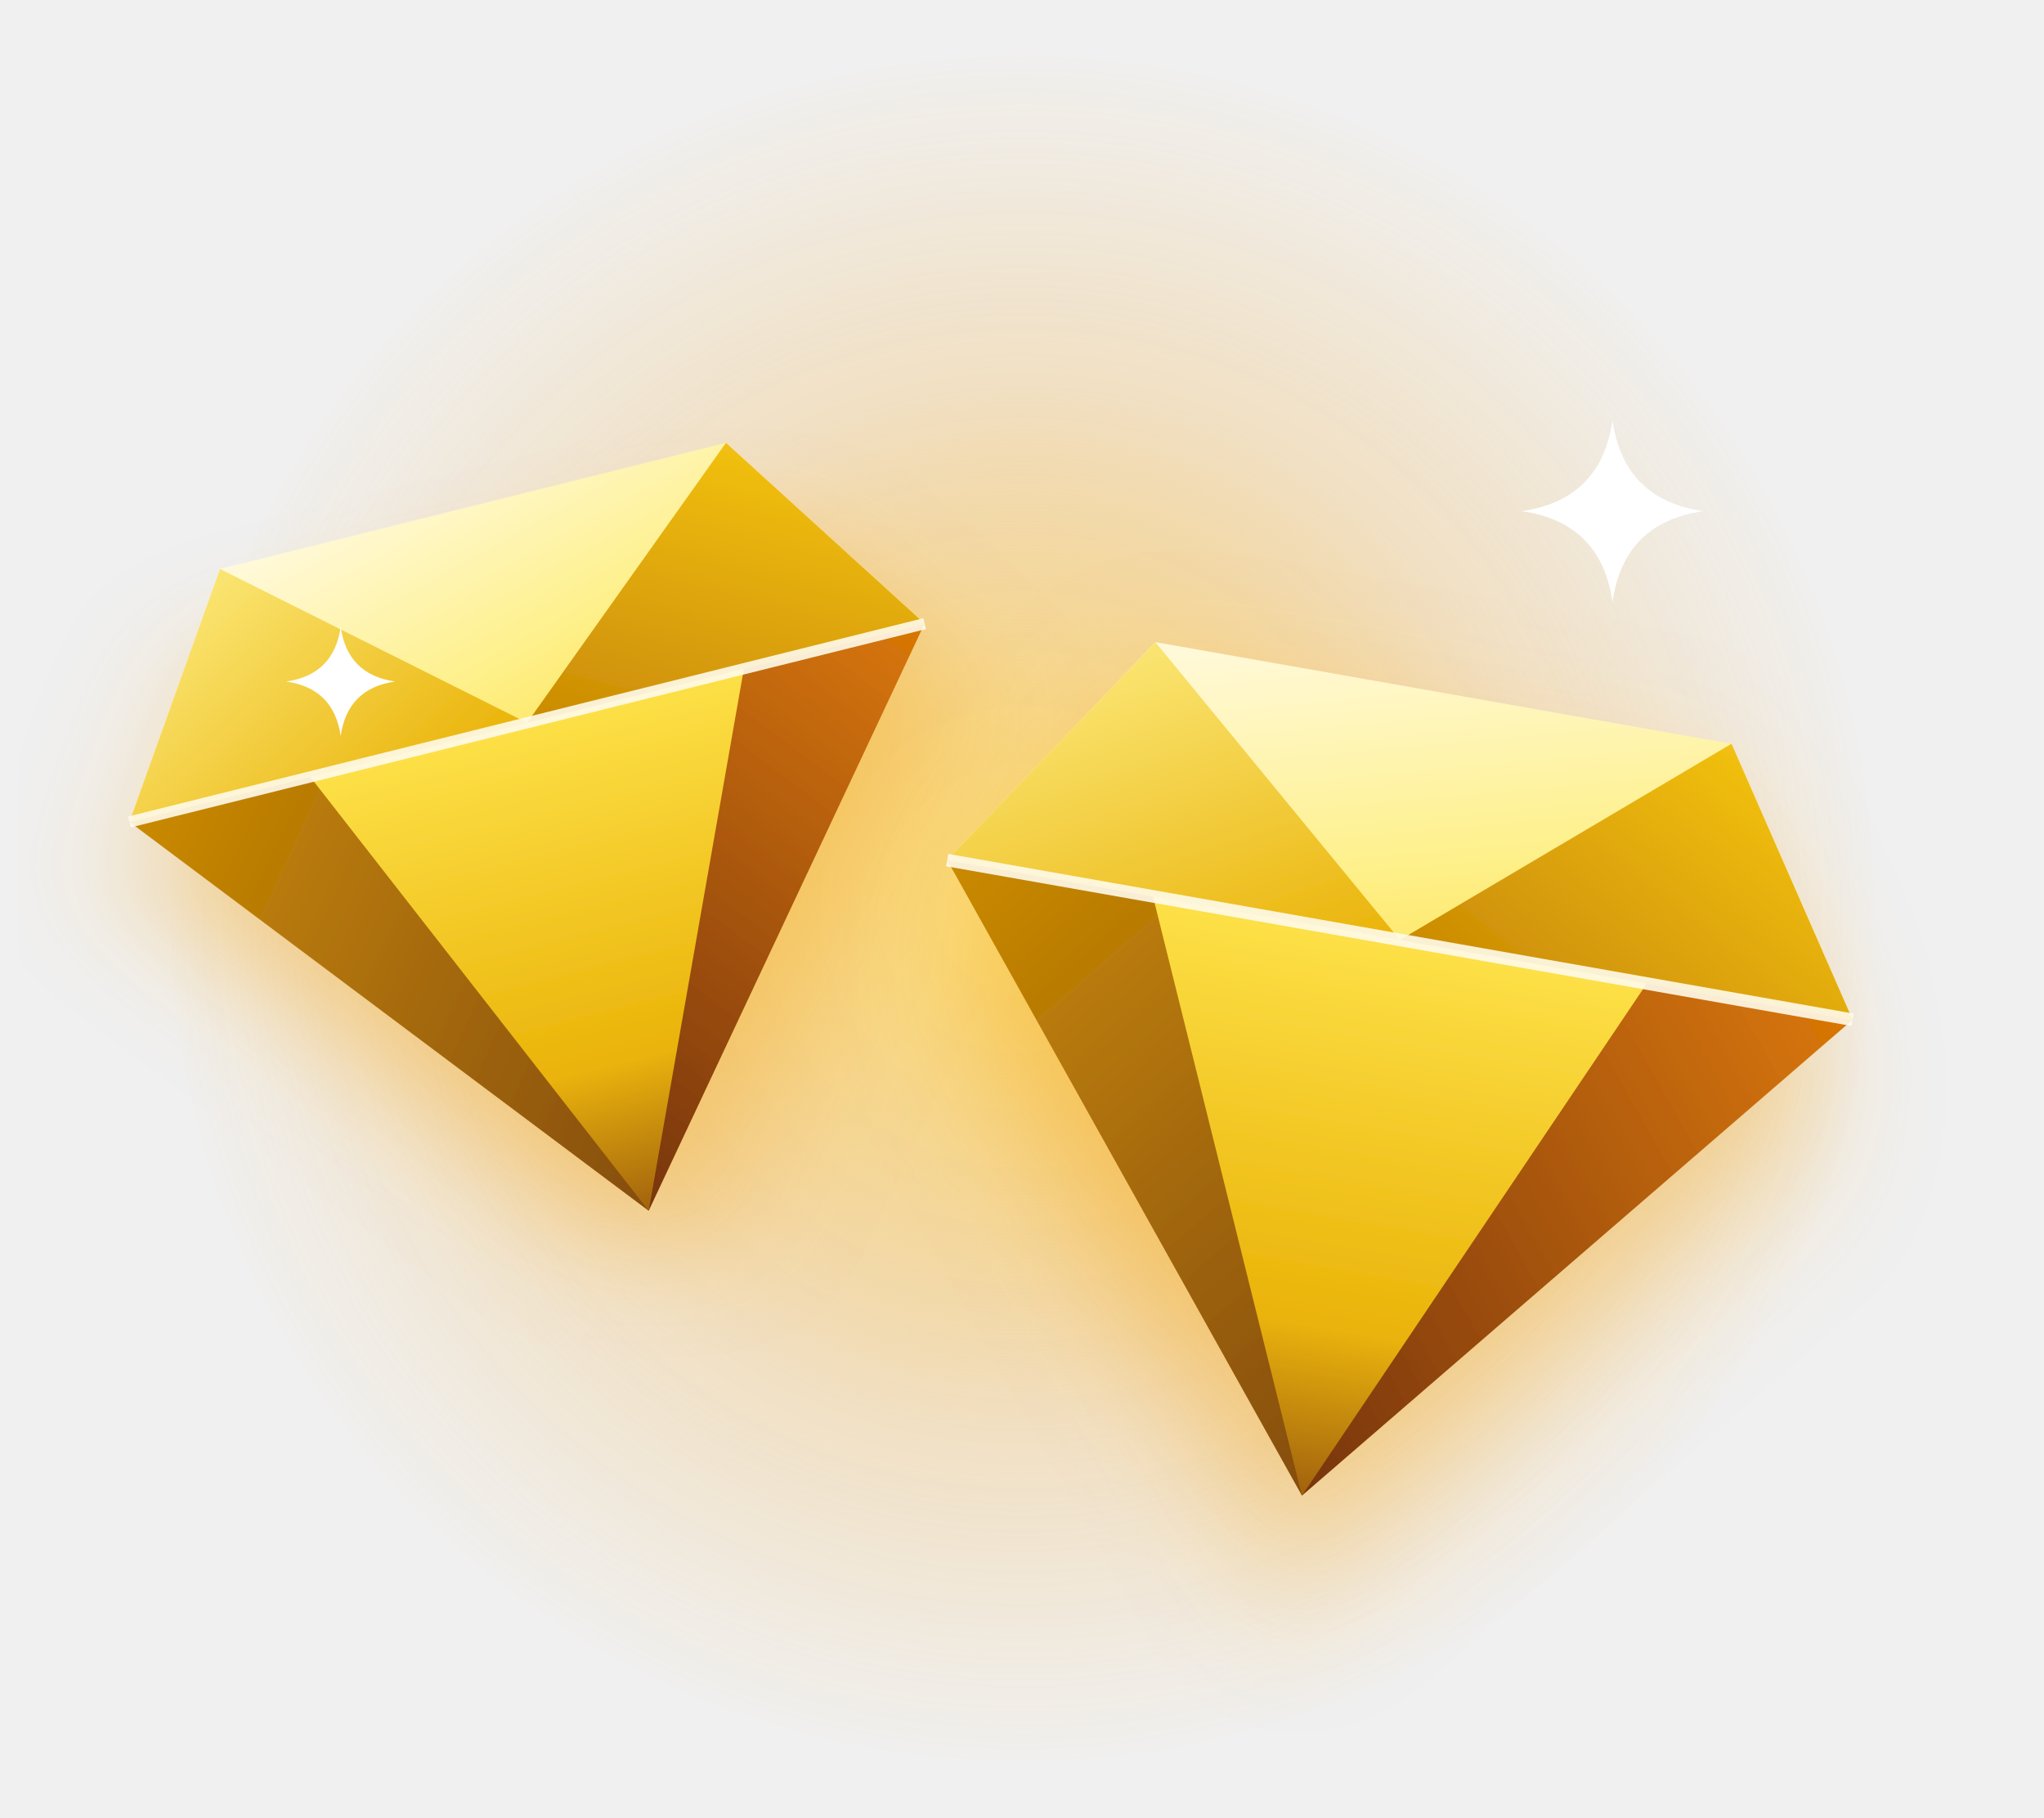
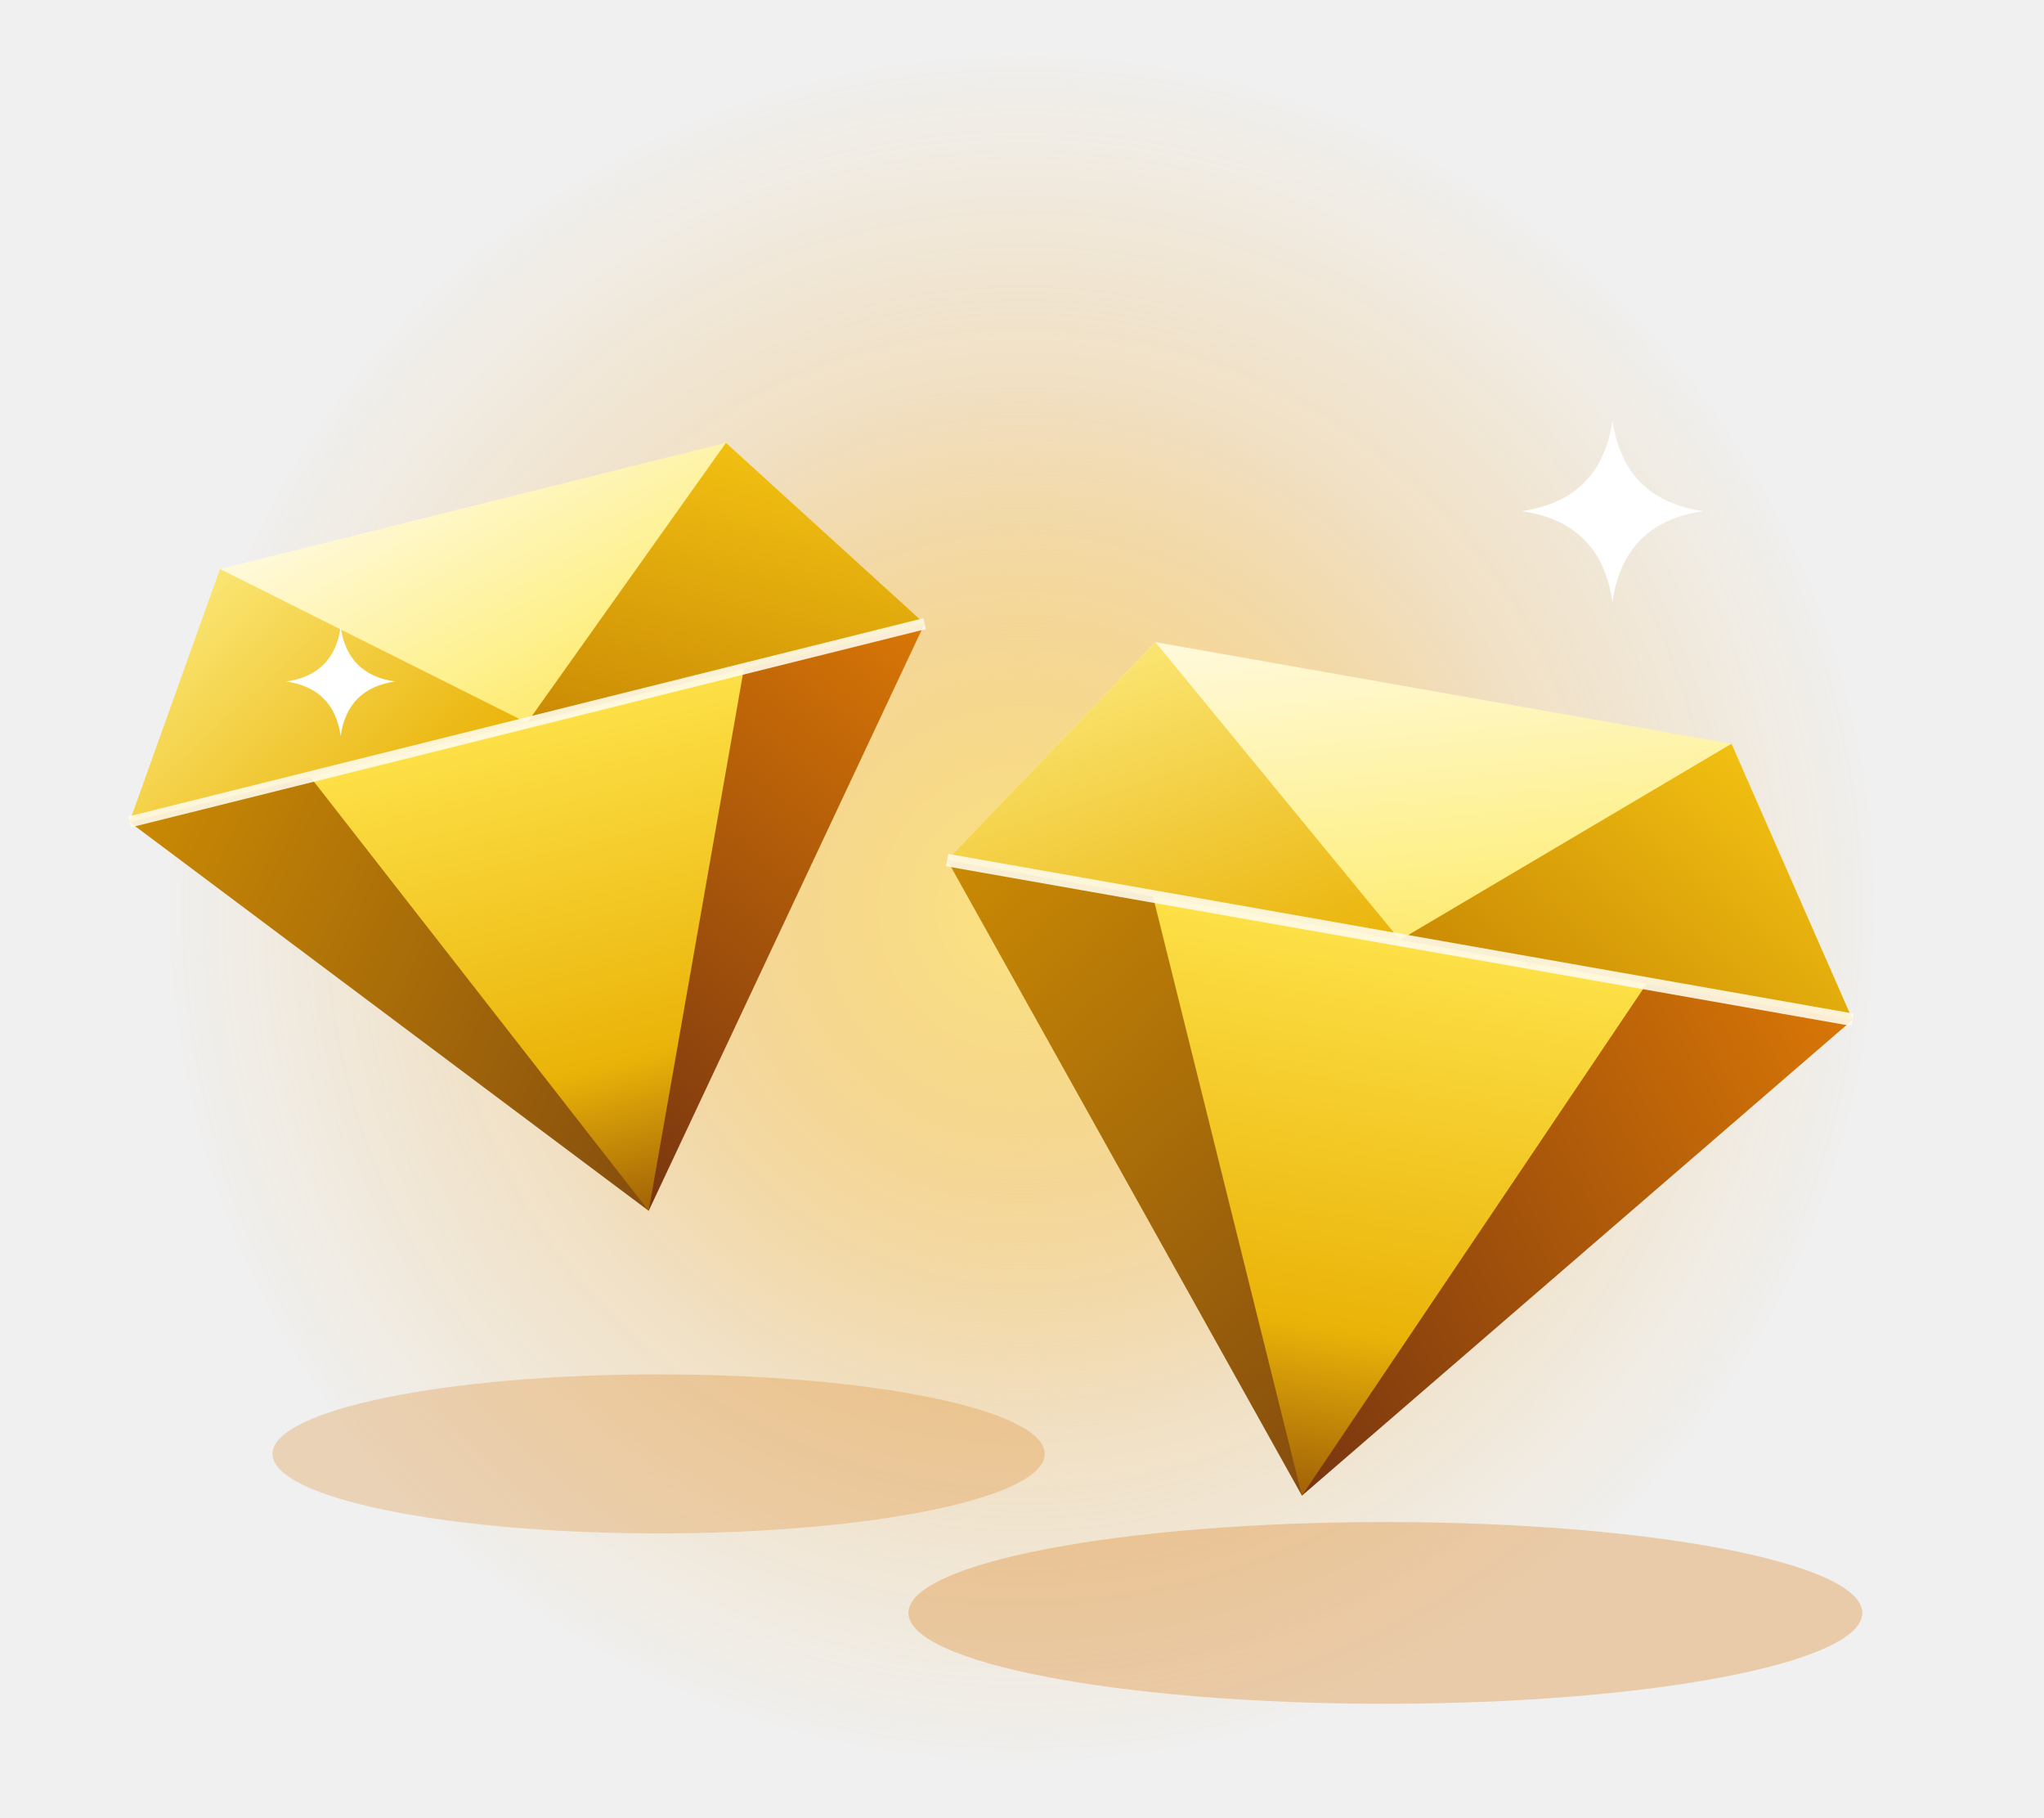
<svg xmlns="http://www.w3.org/2000/svg" viewBox="0 0 180 160" width="100%" height="100%">
  <defs>
    <radialGradient id="glow2" cx="50%" cy="50%" r="50%">
      <stop offset="0%" stop-color="#ffe066" stop-opacity="0.8" />
      <stop offset="60%" stop-color="#f59e0b" stop-opacity="0.2" />
      <stop offset="100%" stop-color="#f59e0b" stop-opacity="0" />
    </radialGradient>
    <linearGradient id="gTop2" x1="0%" y1="0%" x2="100%" y2="100%">
      <stop offset="0%" stop-color="#fffbeb" />
      <stop offset="60%" stop-color="#fef08a" />
      <stop offset="100%" stop-color="#fde047" />
    </linearGradient>
    <linearGradient id="gSideL2" x1="0%" y1="0%" x2="100%" y2="100%">
      <stop offset="0%" stop-color="#fef08a" />
      <stop offset="100%" stop-color="#eab308" />
    </linearGradient>
    <linearGradient id="gSideR2" x1="100%" y1="0%" x2="0%" y2="100%">
      <stop offset="0%" stop-color="#facc15" />
      <stop offset="100%" stop-color="#ca8a04" />
    </linearGradient>
    <linearGradient id="gCent2" x1="0%" y1="0%" x2="0%" y2="100%">
      <stop offset="0%" stop-color="#fde047" />
      <stop offset="70%" stop-color="#eab308" />
      <stop offset="100%" stop-color="#a16207" />
    </linearGradient>
    <linearGradient id="gBotL2" x1="0%" y1="0%" x2="100%" y2="100%">
      <stop offset="0%" stop-color="#ca8a04" />
      <stop offset="100%" stop-color="#854d0e" />
    </linearGradient>
    <linearGradient id="gBotR2" x1="100%" y1="0%" x2="0%" y2="100%">
      <stop offset="0%" stop-color="#d97706" />
      <stop offset="100%" stop-color="#78350f" />
    </linearGradient>
-     <filter id="drop2" x="-20%" y="-20%" width="140%" height="140%">
-       <feDropShadow dx="0" dy="8" stdDeviation="7" flood-color="#f59e0b" flood-opacity="0.4" />
-     </filter>
  </defs>
  <circle cx="90" cy="80" r="75" fill="url(#glow2)" />
-   <g filter="url(#drop2)" transform="translate(48, 70) rotate(-14) scale(0.82) translate(-80, -80)">
+   <ellipse cx="58" cy="128" rx="34" ry="7" fill="#d97706" opacity="0.25" />
+   <ellipse cx="122" cy="142" rx="42" ry="8" fill="#d97706" opacity="0.3" />
+   <g transform="translate(48, 70) rotate(-14) scale(0.82) translate(-80, -80)">
    <polygon points="52,48 108,48 124,72 36,72" fill="url(#gTop2)" />
    <polygon points="36,72 52,48 80,72" fill="url(#gSideL2)" />
    <polygon points="124,72 108,48 80,72" fill="url(#gSideR2)" />
    <polygon points="36,72 80,72 80,126" fill="url(#gBotL2)" />
    <polygon points="124,72 80,72 80,126" fill="url(#gBotR2)" />
    <polygon points="56,72 104,72 80,126" fill="url(#gCent2)" />
    <line x1="36" y1="72" x2="124" y2="72" stroke="#fffbeb" stroke-width="1.2" opacity="0.9" />
  </g>
-   <g filter="url(#drop2)" transform="translate(122, 90) rotate(10) scale(0.92) translate(-80, -80)">
+   <g transform="translate(122, 90) rotate(10) scale(0.92) translate(-80, -80)">
    <polygon points="52,48 108,48 124,72 36,72" fill="url(#gTop2)" />
    <polygon points="36,72 52,48 80,72" fill="url(#gSideL2)" />
    <polygon points="124,72 108,48 80,72" fill="url(#gSideR2)" />
    <polygon points="36,72 80,72 80,126" fill="url(#gBotL2)" />
    <polygon points="124,72 80,72 80,126" fill="url(#gBotR2)" />
    <polygon points="56,72 104,72 80,126" fill="url(#gCent2)" />
    <line x1="36" y1="72" x2="124" y2="72" stroke="#fffbeb" stroke-width="1.2" opacity="0.9" />
  </g>
  <g transform="translate(142, 45)">
    <path d="M0,-8 Q1,-1 8,0 Q1,1 0,8 Q-1,1 -8,0 Q-1,-1 0,-8 Z" fill="#ffffff" />
  </g>
  <g transform="translate(30, 60) scale(0.6)">
    <path d="M0,-8 Q1,-1 8,0 Q1,1 0,8 Q-1,1 -8,0 Q-1,-1 0,-8 Z" fill="#ffffff" />
  </g>
</svg>
